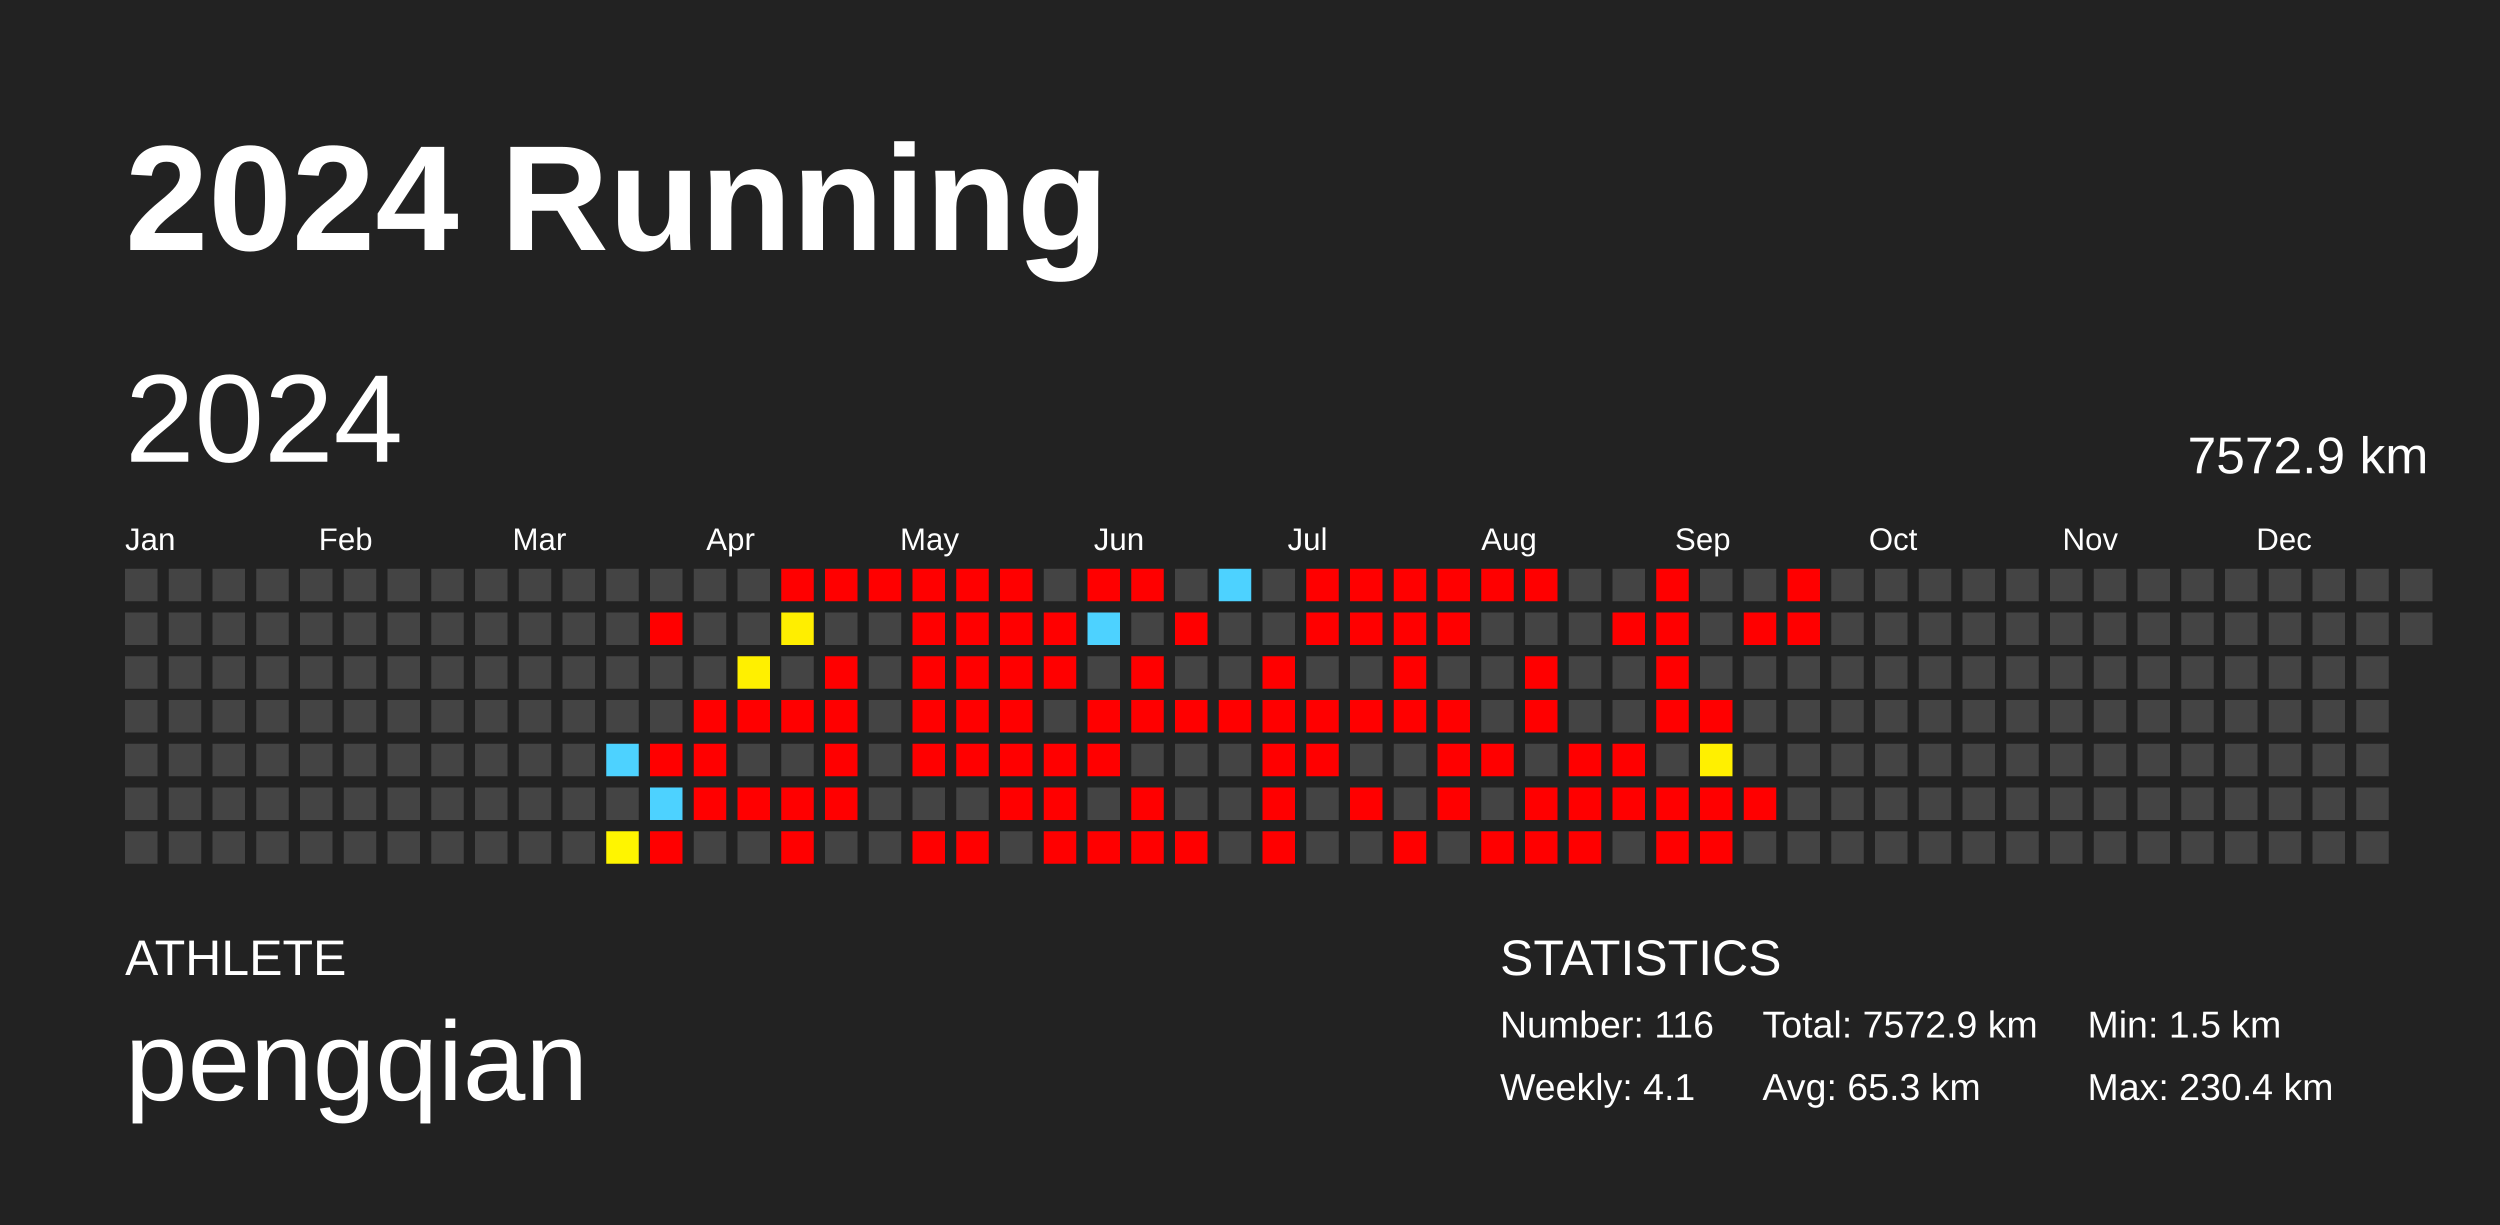
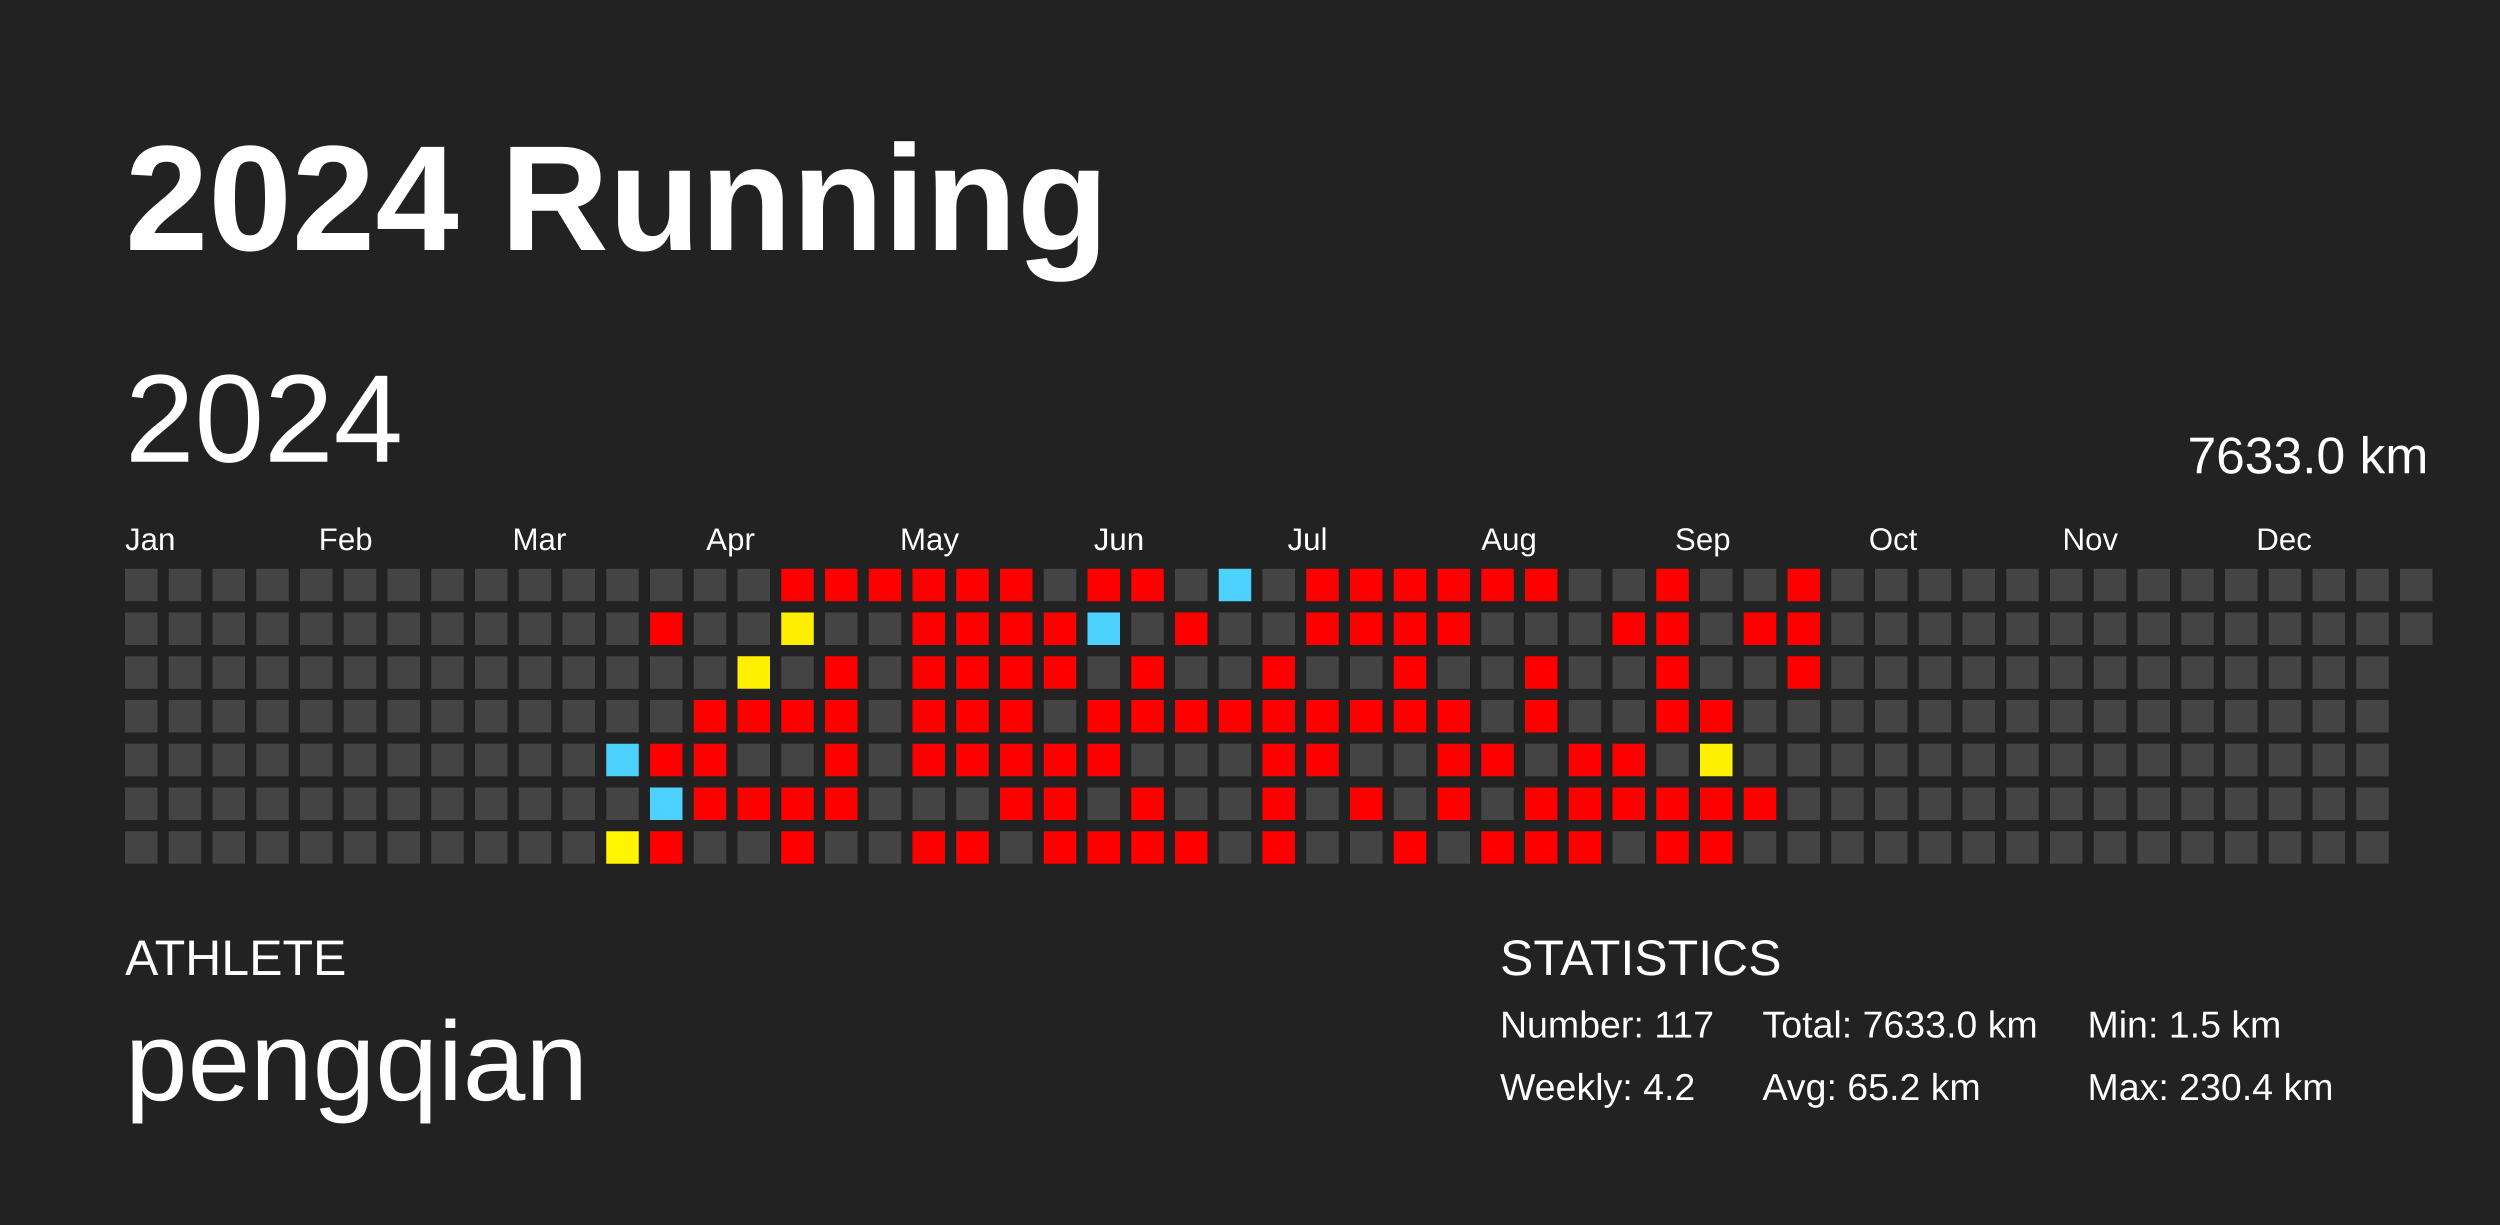
<svg xmlns="http://www.w3.org/2000/svg" baseProfile="full" height="98mm" version="1.1" viewBox="0,0,200,98" width="200mm">
  <defs />
  <rect fill="#222222" height="98" width="200" x="0" y="0" />
  <text fill="#FFFFFF" style="font-size:12px; font-family:Arial; font-weight:bold;" x="10" y="20">2024 Running</text>
  <text fill="#FFFFFF" style="font-size:4px; font-family:Arial" x="10" y="78">ATHLETE</text>
  <text fill="#FFFFFF" style="font-size:9px; font-family:Arial" x="10" y="88">pengqian</text>
  <text fill="#FFFFFF" style="font-size:4px; font-family:Arial" x="120" y="78">STATISTICS</text>
-   <text fill="#FFFFFF" style="font-size:3px; font-family:Arial" x="120" y="83">Number: 116</text>
-   <text fill="#FFFFFF" style="font-size:3px; font-family:Arial" x="120" y="88">Weekly: 4.1</text>
-   <text fill="#FFFFFF" style="font-size:3px; font-family:Arial" x="141" y="83">Total: 7572.9 km</text>
-   <text fill="#FFFFFF" style="font-size:3px; font-family:Arial" x="141" y="88">Avg: 65.3 km</text>
+   <text fill="#FFFFFF" style="font-size:3px; font-family:Arial" x="120" y="83">Number: 117</text>
+   <text fill="#FFFFFF" style="font-size:3px; font-family:Arial" x="120" y="88">Weekly: 4.2</text>
+   <text fill="#FFFFFF" style="font-size:3px; font-family:Arial" x="141" y="83">Total: 7633.0 km</text>
+   <text fill="#FFFFFF" style="font-size:3px; font-family:Arial" x="141" y="88">Avg: 65.2 km</text>
  <text fill="#FFFFFF" style="font-size:3px; font-family:Arial" x="167" y="83">Min: 1.5 km</text>
  <text fill="#FFFFFF" style="font-size:3px; font-family:Arial" x="167" y="88">Max: 230.4 km</text>
  <text dominant-baseline="hanging" fill="#FFFFFF" style="font-size:10.0px; font-family:Arial;" x="10" y="30">2024</text>
-   <text dominant-baseline="hanging" fill="#FFFFFF" style="font-size:4.125px; font-family:Arial;" x="175" y="35">7572.9 km</text>
+   <text dominant-baseline="hanging" fill="#FFFFFF" style="font-size:4.125px; font-family:Arial;" x="175" y="35">7633.0 km</text>
  <text fill="#FFFFFF" style="font-size:2.5px; font-family:Arial" x="10.0" y="44">Jan</text>
  <text fill="#FFFFFF" style="font-size:2.5px; font-family:Arial" x="25.5" y="44">Feb</text>
  <text fill="#FFFFFF" style="font-size:2.5px; font-family:Arial" x="41.0" y="44">Mar</text>
  <text fill="#FFFFFF" style="font-size:2.5px; font-family:Arial" x="56.5" y="44">Apr</text>
  <text fill="#FFFFFF" style="font-size:2.5px; font-family:Arial" x="72.0" y="44">May</text>
  <text fill="#FFFFFF" style="font-size:2.5px; font-family:Arial" x="87.5" y="44">Jun</text>
  <text fill="#FFFFFF" style="font-size:2.5px; font-family:Arial" x="103.0" y="44">Jul</text>
  <text fill="#FFFFFF" style="font-size:2.5px; font-family:Arial" x="118.5" y="44">Aug</text>
  <text fill="#FFFFFF" style="font-size:2.5px; font-family:Arial" x="134.0" y="44">Sep</text>
  <text fill="#FFFFFF" style="font-size:2.5px; font-family:Arial" x="149.5" y="44">Oct</text>
  <text fill="#FFFFFF" style="font-size:2.5px; font-family:Arial" x="165.0" y="44">Nov</text>
  <text fill="#FFFFFF" style="font-size:2.5px; font-family:Arial" x="180.5" y="44">Dec</text>
  <rect fill="#444444" height="2.6" width="2.6" x="10.0" y="45.5" />
  <rect fill="#444444" height="2.6" width="2.6" x="10.0" y="49.0" />
  <rect fill="#444444" height="2.6" width="2.6" x="10.0" y="52.5" />
  <rect fill="#444444" height="2.6" width="2.6" x="10.0" y="56.0" />
  <rect fill="#444444" height="2.6" width="2.6" x="10.0" y="59.5" />
  <rect fill="#444444" height="2.6" width="2.6" x="10.0" y="63.0" />
  <rect fill="#444444" height="2.6" width="2.6" x="10.0" y="66.5" />
  <rect fill="#444444" height="2.6" width="2.6" x="13.5" y="45.5" />
  <rect fill="#444444" height="2.6" width="2.6" x="13.5" y="49.0" />
  <rect fill="#444444" height="2.6" width="2.6" x="13.5" y="52.5" />
  <rect fill="#444444" height="2.6" width="2.6" x="13.5" y="56.0" />
  <rect fill="#444444" height="2.6" width="2.6" x="13.5" y="59.5" />
  <rect fill="#444444" height="2.6" width="2.6" x="13.5" y="63.0" />
  <rect fill="#444444" height="2.6" width="2.6" x="13.5" y="66.5" />
  <rect fill="#444444" height="2.6" width="2.6" x="17.0" y="45.5" />
  <rect fill="#444444" height="2.6" width="2.6" x="17.0" y="49.0" />
  <rect fill="#444444" height="2.6" width="2.6" x="17.0" y="52.5" />
  <rect fill="#444444" height="2.6" width="2.6" x="17.0" y="56.0" />
  <rect fill="#444444" height="2.6" width="2.6" x="17.0" y="59.5" />
  <rect fill="#444444" height="2.6" width="2.6" x="17.0" y="63.0" />
  <rect fill="#444444" height="2.6" width="2.6" x="17.0" y="66.5" />
  <rect fill="#444444" height="2.6" width="2.6" x="20.5" y="45.5" />
  <rect fill="#444444" height="2.6" width="2.6" x="20.5" y="49.0" />
  <rect fill="#444444" height="2.6" width="2.6" x="20.5" y="52.5" />
  <rect fill="#444444" height="2.6" width="2.6" x="20.5" y="56.0" />
  <rect fill="#444444" height="2.6" width="2.6" x="20.5" y="59.5" />
  <rect fill="#444444" height="2.6" width="2.6" x="20.5" y="63.0" />
  <rect fill="#444444" height="2.6" width="2.6" x="20.5" y="66.5" />
  <rect fill="#444444" height="2.6" width="2.6" x="24.0" y="45.5" />
  <rect fill="#444444" height="2.6" width="2.6" x="24.0" y="49.0" />
  <rect fill="#444444" height="2.6" width="2.6" x="24.0" y="52.5" />
  <rect fill="#444444" height="2.6" width="2.6" x="24.0" y="56.0" />
  <rect fill="#444444" height="2.6" width="2.6" x="24.0" y="59.5" />
  <rect fill="#444444" height="2.6" width="2.6" x="24.0" y="63.0" />
  <rect fill="#444444" height="2.6" width="2.6" x="24.0" y="66.5" />
  <rect fill="#444444" height="2.6" width="2.6" x="27.5" y="45.5" />
  <rect fill="#444444" height="2.6" width="2.6" x="27.5" y="49.0" />
  <rect fill="#444444" height="2.6" width="2.6" x="27.5" y="52.5" />
  <rect fill="#444444" height="2.6" width="2.6" x="27.5" y="56.0" />
  <rect fill="#444444" height="2.6" width="2.6" x="27.5" y="59.5" />
  <rect fill="#444444" height="2.6" width="2.6" x="27.5" y="63.0" />
  <rect fill="#444444" height="2.6" width="2.6" x="27.5" y="66.5" />
  <rect fill="#444444" height="2.6" width="2.6" x="31.0" y="45.5" />
  <rect fill="#444444" height="2.6" width="2.6" x="31.0" y="49.0" />
  <rect fill="#444444" height="2.6" width="2.6" x="31.0" y="52.5" />
  <rect fill="#444444" height="2.6" width="2.6" x="31.0" y="56.0" />
  <rect fill="#444444" height="2.6" width="2.6" x="31.0" y="59.5" />
  <rect fill="#444444" height="2.6" width="2.6" x="31.0" y="63.0" />
  <rect fill="#444444" height="2.6" width="2.6" x="31.0" y="66.5" />
  <rect fill="#444444" height="2.6" width="2.6" x="34.5" y="45.5" />
  <rect fill="#444444" height="2.6" width="2.6" x="34.5" y="49.0" />
  <rect fill="#444444" height="2.6" width="2.6" x="34.5" y="52.5" />
  <rect fill="#444444" height="2.6" width="2.6" x="34.5" y="56.0" />
  <rect fill="#444444" height="2.6" width="2.6" x="34.5" y="59.5" />
  <rect fill="#444444" height="2.6" width="2.6" x="34.5" y="63.0" />
  <rect fill="#444444" height="2.6" width="2.6" x="34.5" y="66.5" />
  <rect fill="#444444" height="2.6" width="2.6" x="38.0" y="45.5" />
  <rect fill="#444444" height="2.6" width="2.6" x="38.0" y="49.0" />
  <rect fill="#444444" height="2.6" width="2.6" x="38.0" y="52.5" />
  <rect fill="#444444" height="2.6" width="2.6" x="38.0" y="56.0" />
  <rect fill="#444444" height="2.6" width="2.6" x="38.0" y="59.5" />
  <rect fill="#444444" height="2.6" width="2.6" x="38.0" y="63.0" />
  <rect fill="#444444" height="2.6" width="2.6" x="38.0" y="66.5" />
  <rect fill="#444444" height="2.6" width="2.6" x="41.5" y="45.5" />
  <rect fill="#444444" height="2.6" width="2.6" x="41.5" y="49.0" />
  <rect fill="#444444" height="2.6" width="2.6" x="41.5" y="52.5" />
  <rect fill="#444444" height="2.6" width="2.6" x="41.5" y="56.0" />
  <rect fill="#444444" height="2.6" width="2.6" x="41.5" y="59.5" />
  <rect fill="#444444" height="2.6" width="2.6" x="41.5" y="63.0" />
  <rect fill="#444444" height="2.6" width="2.6" x="41.5" y="66.5" />
  <rect fill="#444444" height="2.6" width="2.6" x="45.0" y="45.5" />
  <rect fill="#444444" height="2.6" width="2.6" x="45.0" y="49.0" />
  <rect fill="#444444" height="2.6" width="2.6" x="45.0" y="52.5" />
  <rect fill="#444444" height="2.6" width="2.6" x="45.0" y="56.0" />
  <rect fill="#444444" height="2.6" width="2.6" x="45.0" y="59.5" />
  <rect fill="#444444" height="2.6" width="2.6" x="45.0" y="63.0" />
  <rect fill="#444444" height="2.6" width="2.6" x="45.0" y="66.5" />
  <rect fill="#444444" height="2.6" width="2.6" x="48.5" y="45.5" />
  <rect fill="#444444" height="2.6" width="2.6" x="48.5" y="49.0" />
  <rect fill="#444444" height="2.6" width="2.6" x="48.5" y="52.5" />
  <rect fill="#444444" height="2.6" width="2.6" x="48.5" y="56.0" />
  <rect fill="#4dd2ff" height="2.6" width="2.6" x="48.5" y="59.5" />
  <rect fill="#444444" height="2.6" width="2.6" x="48.5" y="63.0" />
  <rect fill="#fff500" height="2.6" width="2.6" x="48.5" y="66.5" />
  <rect fill="#444444" height="2.6" width="2.6" x="52.0" y="45.5" />
  <rect fill="red" height="2.6" width="2.6" x="52.0" y="49.0" />
  <rect fill="#444444" height="2.6" width="2.6" x="52.0" y="52.5" />
  <rect fill="#444444" height="2.6" width="2.6" x="52.0" y="56.0" />
  <rect fill="red" height="2.6" width="2.6" x="52.0" y="59.5" />
  <rect fill="#4dd2ff" height="2.6" width="2.6" x="52.0" y="63.0" />
  <rect fill="red" height="2.6" width="2.6" x="52.0" y="66.5" />
  <rect fill="#444444" height="2.6" width="2.6" x="55.5" y="45.5" />
  <rect fill="#444444" height="2.6" width="2.6" x="55.5" y="49.0" />
  <rect fill="#444444" height="2.6" width="2.6" x="55.5" y="52.5" />
  <rect fill="red" height="2.6" width="2.6" x="55.5" y="56.0" />
  <rect fill="red" height="2.6" width="2.6" x="55.5" y="59.5" />
  <rect fill="red" height="2.6" width="2.6" x="55.5" y="63.0" />
  <rect fill="#444444" height="2.6" width="2.6" x="55.5" y="66.5" />
  <rect fill="#444444" height="2.6" width="2.6" x="59.0" y="45.5" />
  <rect fill="#444444" height="2.6" width="2.6" x="59.0" y="49.0" />
  <rect fill="#fff000" height="2.6" width="2.6" x="59.0" y="52.5" />
  <rect fill="red" height="2.6" width="2.6" x="59.0" y="56.0" />
  <rect fill="#444444" height="2.6" width="2.6" x="59.0" y="59.5" />
  <rect fill="red" height="2.6" width="2.6" x="59.0" y="63.0" />
  <rect fill="#444444" height="2.6" width="2.6" x="59.0" y="66.5" />
  <rect fill="red" height="2.6" width="2.6" x="62.5" y="45.5" />
  <rect fill="#ffee00" height="2.6" width="2.6" x="62.5" y="49.0" />
  <rect fill="#444444" height="2.6" width="2.6" x="62.5" y="52.5" />
  <rect fill="red" height="2.6" width="2.6" x="62.5" y="56.0" />
  <rect fill="#444444" height="2.6" width="2.6" x="62.5" y="59.5" />
  <rect fill="red" height="2.6" width="2.6" x="62.5" y="63.0" />
  <rect fill="red" height="2.6" width="2.6" x="62.5" y="66.5" />
  <rect fill="red" height="2.6" width="2.6" x="66.0" y="45.5" />
  <rect fill="#444444" height="2.6" width="2.6" x="66.0" y="49.0" />
  <rect fill="red" height="2.6" width="2.6" x="66.0" y="52.5" />
  <rect fill="red" height="2.6" width="2.6" x="66.0" y="56.0" />
  <rect fill="red" height="2.6" width="2.6" x="66.0" y="59.5" />
  <rect fill="red" height="2.6" width="2.6" x="66.0" y="63.0" />
  <rect fill="#444444" height="2.6" width="2.6" x="66.0" y="66.5" />
  <rect fill="red" height="2.6" width="2.6" x="69.5" y="45.5" />
  <rect fill="#444444" height="2.6" width="2.6" x="69.5" y="49.0" />
  <rect fill="#444444" height="2.6" width="2.6" x="69.5" y="52.5" />
  <rect fill="#444444" height="2.6" width="2.6" x="69.5" y="56.0" />
  <rect fill="#444444" height="2.6" width="2.6" x="69.5" y="59.5" />
  <rect fill="#444444" height="2.6" width="2.6" x="69.5" y="63.0" />
  <rect fill="#444444" height="2.6" width="2.6" x="69.5" y="66.5" />
  <rect fill="red" height="2.6" width="2.6" x="73.0" y="45.5" />
  <rect fill="red" height="2.6" width="2.6" x="73.0" y="49.0" />
  <rect fill="red" height="2.6" width="2.6" x="73.0" y="52.5" />
  <rect fill="red" height="2.6" width="2.6" x="73.0" y="56.0" />
  <rect fill="red" height="2.6" width="2.6" x="73.0" y="59.5" />
  <rect fill="#444444" height="2.6" width="2.6" x="73.0" y="63.0" />
  <rect fill="red" height="2.6" width="2.6" x="73.0" y="66.5" />
  <rect fill="red" height="2.6" width="2.6" x="76.5" y="45.5" />
  <rect fill="red" height="2.6" width="2.6" x="76.5" y="49.0" />
  <rect fill="red" height="2.6" width="2.6" x="76.5" y="52.5" />
  <rect fill="red" height="2.6" width="2.6" x="76.5" y="56.0" />
  <rect fill="red" height="2.6" width="2.6" x="76.5" y="59.5" />
  <rect fill="#444444" height="2.6" width="2.6" x="76.5" y="63.0" />
  <rect fill="red" height="2.6" width="2.6" x="76.5" y="66.5" />
  <rect fill="red" height="2.6" width="2.6" x="80.0" y="45.5" />
  <rect fill="red" height="2.6" width="2.6" x="80.0" y="49.0" />
  <rect fill="red" height="2.6" width="2.6" x="80.0" y="52.5" />
  <rect fill="red" height="2.6" width="2.6" x="80.0" y="56.0" />
  <rect fill="red" height="2.6" width="2.6" x="80.0" y="59.5" />
  <rect fill="red" height="2.6" width="2.6" x="80.0" y="63.0" />
  <rect fill="#444444" height="2.6" width="2.6" x="80.0" y="66.5" />
  <rect fill="#444444" height="2.6" width="2.6" x="83.5" y="45.5" />
  <rect fill="red" height="2.6" width="2.6" x="83.5" y="49.0" />
  <rect fill="red" height="2.6" width="2.6" x="83.5" y="52.5" />
  <rect fill="#444444" height="2.6" width="2.6" x="83.5" y="56.0" />
  <rect fill="red" height="2.6" width="2.6" x="83.5" y="59.5" />
  <rect fill="red" height="2.6" width="2.6" x="83.5" y="63.0" />
  <rect fill="red" height="2.6" width="2.6" x="83.5" y="66.5" />
  <rect fill="red" height="2.6" width="2.6" x="87.0" y="45.5" />
  <rect fill="#4dd2ff" height="2.6" width="2.6" x="87.0" y="49.0" />
  <rect fill="#444444" height="2.6" width="2.6" x="87.0" y="52.5" />
  <rect fill="red" height="2.6" width="2.6" x="87.0" y="56.0" />
  <rect fill="red" height="2.6" width="2.6" x="87.0" y="59.5" />
  <rect fill="#444444" height="2.6" width="2.6" x="87.0" y="63.0" />
  <rect fill="red" height="2.6" width="2.6" x="87.0" y="66.5" />
  <rect fill="red" height="2.6" width="2.6" x="90.5" y="45.5" />
  <rect fill="#444444" height="2.6" width="2.6" x="90.5" y="49.0" />
  <rect fill="red" height="2.6" width="2.6" x="90.5" y="52.5" />
  <rect fill="red" height="2.6" width="2.6" x="90.5" y="56.0" />
  <rect fill="#444444" height="2.6" width="2.6" x="90.5" y="59.5" />
  <rect fill="red" height="2.6" width="2.6" x="90.5" y="63.0" />
  <rect fill="red" height="2.6" width="2.6" x="90.5" y="66.5" />
  <rect fill="#444444" height="2.6" width="2.6" x="94.0" y="45.5" />
  <rect fill="red" height="2.6" width="2.6" x="94.0" y="49.0" />
  <rect fill="#444444" height="2.6" width="2.6" x="94.0" y="52.5" />
  <rect fill="red" height="2.6" width="2.6" x="94.0" y="56.0" />
  <rect fill="#444444" height="2.6" width="2.6" x="94.0" y="59.5" />
  <rect fill="#444444" height="2.6" width="2.6" x="94.0" y="63.0" />
  <rect fill="red" height="2.6" width="2.6" x="94.0" y="66.5" />
  <rect fill="#4dd2ff" height="2.6" width="2.6" x="97.5" y="45.5" />
  <rect fill="#444444" height="2.6" width="2.6" x="97.5" y="49.0" />
  <rect fill="#444444" height="2.6" width="2.6" x="97.5" y="52.5" />
  <rect fill="red" height="2.6" width="2.6" x="97.5" y="56.0" />
  <rect fill="#444444" height="2.6" width="2.6" x="97.5" y="59.5" />
  <rect fill="#444444" height="2.6" width="2.6" x="97.5" y="63.0" />
  <rect fill="#444444" height="2.6" width="2.6" x="97.5" y="66.5" />
  <rect fill="#444444" height="2.6" width="2.6" x="101.0" y="45.5" />
  <rect fill="#444444" height="2.6" width="2.6" x="101.0" y="49.0" />
  <rect fill="red" height="2.6" width="2.6" x="101.0" y="52.5" />
  <rect fill="red" height="2.6" width="2.6" x="101.0" y="56.0" />
  <rect fill="red" height="2.6" width="2.6" x="101.0" y="59.5" />
  <rect fill="red" height="2.6" width="2.6" x="101.0" y="63.0" />
  <rect fill="red" height="2.6" width="2.6" x="101.0" y="66.5" />
  <rect fill="red" height="2.6" width="2.6" x="104.5" y="45.5" />
  <rect fill="red" height="2.6" width="2.6" x="104.5" y="49.0" />
  <rect fill="#444444" height="2.6" width="2.6" x="104.5" y="52.5" />
  <rect fill="red" height="2.6" width="2.6" x="104.5" y="56.0" />
  <rect fill="red" height="2.6" width="2.6" x="104.5" y="59.5" />
  <rect fill="#444444" height="2.6" width="2.6" x="104.5" y="63.0" />
  <rect fill="#444444" height="2.6" width="2.6" x="104.5" y="66.5" />
  <rect fill="red" height="2.6" width="2.6" x="108.0" y="45.5" />
  <rect fill="red" height="2.6" width="2.6" x="108.0" y="49.0" />
  <rect fill="#444444" height="2.6" width="2.6" x="108.0" y="52.5" />
  <rect fill="red" height="2.6" width="2.6" x="108.0" y="56.0" />
  <rect fill="#444444" height="2.6" width="2.6" x="108.0" y="59.5" />
  <rect fill="red" height="2.6" width="2.6" x="108.0" y="63.0" />
  <rect fill="#444444" height="2.6" width="2.6" x="108.0" y="66.5" />
  <rect fill="red" height="2.6" width="2.6" x="111.5" y="45.5" />
  <rect fill="red" height="2.6" width="2.6" x="111.5" y="49.0" />
  <rect fill="red" height="2.6" width="2.6" x="111.5" y="52.5" />
  <rect fill="red" height="2.6" width="2.6" x="111.5" y="56.0" />
  <rect fill="#444444" height="2.6" width="2.6" x="111.5" y="59.5" />
  <rect fill="#444444" height="2.6" width="2.6" x="111.5" y="63.0" />
  <rect fill="red" height="2.6" width="2.6" x="111.5" y="66.5" />
  <rect fill="red" height="2.6" width="2.6" x="115.0" y="45.5" />
  <rect fill="red" height="2.6" width="2.6" x="115.0" y="49.0" />
  <rect fill="#444444" height="2.6" width="2.6" x="115.0" y="52.5" />
  <rect fill="red" height="2.6" width="2.6" x="115.0" y="56.0" />
  <rect fill="red" height="2.6" width="2.6" x="115.0" y="59.5" />
  <rect fill="red" height="2.6" width="2.6" x="115.0" y="63.0" />
  <rect fill="#444444" height="2.6" width="2.6" x="115.0" y="66.5" />
  <rect fill="red" height="2.6" width="2.6" x="118.5" y="45.5" />
  <rect fill="#444444" height="2.6" width="2.6" x="118.5" y="49.0" />
  <rect fill="#444444" height="2.6" width="2.6" x="118.5" y="52.5" />
  <rect fill="#444444" height="2.6" width="2.6" x="118.5" y="56.0" />
  <rect fill="red" height="2.6" width="2.6" x="118.5" y="59.5" />
  <rect fill="#444444" height="2.6" width="2.6" x="118.5" y="63.0" />
  <rect fill="red" height="2.6" width="2.6" x="118.5" y="66.5" />
  <rect fill="red" height="2.6" width="2.6" x="122.0" y="45.5" />
  <rect fill="#444444" height="2.6" width="2.6" x="122.0" y="49.0" />
  <rect fill="red" height="2.6" width="2.6" x="122.0" y="52.5" />
  <rect fill="red" height="2.6" width="2.6" x="122.0" y="56.0" />
  <rect fill="#444444" height="2.6" width="2.6" x="122.0" y="59.5" />
  <rect fill="red" height="2.6" width="2.6" x="122.0" y="63.0" />
  <rect fill="red" height="2.6" width="2.6" x="122.0" y="66.5" />
  <rect fill="#444444" height="2.6" width="2.6" x="125.5" y="45.5" />
  <rect fill="#444444" height="2.6" width="2.6" x="125.5" y="49.0" />
  <rect fill="#444444" height="2.6" width="2.6" x="125.5" y="52.5" />
  <rect fill="#444444" height="2.6" width="2.6" x="125.5" y="56.0" />
  <rect fill="red" height="2.6" width="2.6" x="125.5" y="59.5" />
  <rect fill="red" height="2.6" width="2.6" x="125.5" y="63.0" />
  <rect fill="red" height="2.6" width="2.6" x="125.5" y="66.5" />
  <rect fill="#444444" height="2.6" width="2.6" x="129.0" y="45.5" />
  <rect fill="red" height="2.6" width="2.6" x="129.0" y="49.0" />
  <rect fill="#444444" height="2.6" width="2.6" x="129.0" y="52.5" />
  <rect fill="#444444" height="2.6" width="2.6" x="129.0" y="56.0" />
  <rect fill="red" height="2.6" width="2.6" x="129.0" y="59.5" />
  <rect fill="red" height="2.6" width="2.6" x="129.0" y="63.0" />
  <rect fill="#444444" height="2.6" width="2.6" x="129.0" y="66.5" />
  <rect fill="red" height="2.6" width="2.6" x="132.5" y="45.5" />
  <rect fill="red" height="2.6" width="2.6" x="132.5" y="49.0" />
  <rect fill="red" height="2.6" width="2.6" x="132.5" y="52.5" />
  <rect fill="red" height="2.6" width="2.6" x="132.5" y="56.0" />
  <rect fill="#444444" height="2.6" width="2.6" x="132.5" y="59.5" />
  <rect fill="red" height="2.6" width="2.6" x="132.5" y="63.0" />
  <rect fill="red" height="2.6" width="2.6" x="132.5" y="66.5" />
  <rect fill="#444444" height="2.6" width="2.6" x="136.0" y="45.5" />
  <rect fill="#444444" height="2.6" width="2.6" x="136.0" y="49.0" />
  <rect fill="#444444" height="2.6" width="2.6" x="136.0" y="52.5" />
  <rect fill="red" height="2.6" width="2.6" x="136.0" y="56.0" />
  <rect fill="#fff000" height="2.6" width="2.6" x="136.0" y="59.5" />
  <rect fill="red" height="2.6" width="2.6" x="136.0" y="63.0" />
  <rect fill="red" height="2.6" width="2.6" x="136.0" y="66.5" />
  <rect fill="#444444" height="2.6" width="2.6" x="139.5" y="45.5" />
  <rect fill="red" height="2.6" width="2.6" x="139.5" y="49.0" />
  <rect fill="#444444" height="2.6" width="2.6" x="139.5" y="52.5" />
  <rect fill="#444444" height="2.6" width="2.6" x="139.5" y="56.0" />
  <rect fill="#444444" height="2.6" width="2.6" x="139.5" y="59.5" />
  <rect fill="red" height="2.6" width="2.6" x="139.5" y="63.0" />
  <rect fill="#444444" height="2.6" width="2.6" x="139.5" y="66.5" />
  <rect fill="red" height="2.6" width="2.6" x="143.0" y="45.5" />
  <rect fill="red" height="2.6" width="2.6" x="143.0" y="49.0" />
-   <rect fill="#444444" height="2.6" width="2.6" x="143.0" y="52.5" />
+   <rect fill="red" height="2.6" width="2.6" x="143.0" y="52.5" />
  <rect fill="#444444" height="2.6" width="2.6" x="143.0" y="56.0" />
  <rect fill="#444444" height="2.6" width="2.6" x="143.0" y="59.5" />
  <rect fill="#444444" height="2.6" width="2.6" x="143.0" y="63.0" />
  <rect fill="#444444" height="2.6" width="2.6" x="143.0" y="66.5" />
  <rect fill="#444444" height="2.6" width="2.6" x="146.5" y="45.5" />
  <rect fill="#444444" height="2.6" width="2.6" x="146.5" y="49.0" />
  <rect fill="#444444" height="2.6" width="2.6" x="146.5" y="52.5" />
  <rect fill="#444444" height="2.6" width="2.6" x="146.5" y="56.0" />
  <rect fill="#444444" height="2.6" width="2.6" x="146.5" y="59.5" />
  <rect fill="#444444" height="2.6" width="2.6" x="146.5" y="63.0" />
  <rect fill="#444444" height="2.6" width="2.6" x="146.5" y="66.5" />
  <rect fill="#444444" height="2.6" width="2.6" x="150.0" y="45.5" />
  <rect fill="#444444" height="2.6" width="2.6" x="150.0" y="49.0" />
  <rect fill="#444444" height="2.6" width="2.6" x="150.0" y="52.5" />
  <rect fill="#444444" height="2.6" width="2.6" x="150.0" y="56.0" />
  <rect fill="#444444" height="2.6" width="2.6" x="150.0" y="59.5" />
  <rect fill="#444444" height="2.6" width="2.6" x="150.0" y="63.0" />
  <rect fill="#444444" height="2.6" width="2.6" x="150.0" y="66.5" />
  <rect fill="#444444" height="2.6" width="2.6" x="153.5" y="45.5" />
  <rect fill="#444444" height="2.6" width="2.6" x="153.5" y="49.0" />
  <rect fill="#444444" height="2.6" width="2.6" x="153.5" y="52.5" />
  <rect fill="#444444" height="2.6" width="2.6" x="153.5" y="56.0" />
  <rect fill="#444444" height="2.6" width="2.6" x="153.5" y="59.5" />
  <rect fill="#444444" height="2.6" width="2.6" x="153.5" y="63.0" />
  <rect fill="#444444" height="2.6" width="2.6" x="153.5" y="66.5" />
  <rect fill="#444444" height="2.6" width="2.6" x="157.0" y="45.5" />
  <rect fill="#444444" height="2.6" width="2.6" x="157.0" y="49.0" />
  <rect fill="#444444" height="2.6" width="2.6" x="157.0" y="52.5" />
  <rect fill="#444444" height="2.6" width="2.6" x="157.0" y="56.0" />
  <rect fill="#444444" height="2.6" width="2.6" x="157.0" y="59.5" />
  <rect fill="#444444" height="2.6" width="2.6" x="157.0" y="63.0" />
  <rect fill="#444444" height="2.6" width="2.6" x="157.0" y="66.5" />
  <rect fill="#444444" height="2.6" width="2.6" x="160.5" y="45.5" />
  <rect fill="#444444" height="2.6" width="2.6" x="160.5" y="49.0" />
  <rect fill="#444444" height="2.6" width="2.6" x="160.5" y="52.5" />
  <rect fill="#444444" height="2.6" width="2.6" x="160.5" y="56.0" />
  <rect fill="#444444" height="2.6" width="2.6" x="160.5" y="59.5" />
  <rect fill="#444444" height="2.6" width="2.6" x="160.5" y="63.0" />
  <rect fill="#444444" height="2.6" width="2.6" x="160.5" y="66.5" />
  <rect fill="#444444" height="2.6" width="2.6" x="164.0" y="45.5" />
  <rect fill="#444444" height="2.6" width="2.6" x="164.0" y="49.0" />
  <rect fill="#444444" height="2.6" width="2.6" x="164.0" y="52.5" />
  <rect fill="#444444" height="2.6" width="2.6" x="164.0" y="56.0" />
  <rect fill="#444444" height="2.6" width="2.6" x="164.0" y="59.5" />
  <rect fill="#444444" height="2.6" width="2.6" x="164.0" y="63.0" />
  <rect fill="#444444" height="2.6" width="2.6" x="164.0" y="66.5" />
  <rect fill="#444444" height="2.6" width="2.6" x="167.5" y="45.5" />
  <rect fill="#444444" height="2.6" width="2.6" x="167.5" y="49.0" />
  <rect fill="#444444" height="2.6" width="2.6" x="167.5" y="52.5" />
  <rect fill="#444444" height="2.6" width="2.6" x="167.5" y="56.0" />
  <rect fill="#444444" height="2.6" width="2.6" x="167.5" y="59.5" />
  <rect fill="#444444" height="2.6" width="2.6" x="167.5" y="63.0" />
  <rect fill="#444444" height="2.6" width="2.6" x="167.5" y="66.5" />
  <rect fill="#444444" height="2.6" width="2.6" x="171.0" y="45.5" />
  <rect fill="#444444" height="2.6" width="2.6" x="171.0" y="49.0" />
  <rect fill="#444444" height="2.6" width="2.6" x="171.0" y="52.5" />
  <rect fill="#444444" height="2.6" width="2.6" x="171.0" y="56.0" />
  <rect fill="#444444" height="2.6" width="2.6" x="171.0" y="59.5" />
  <rect fill="#444444" height="2.6" width="2.6" x="171.0" y="63.0" />
  <rect fill="#444444" height="2.6" width="2.6" x="171.0" y="66.5" />
  <rect fill="#444444" height="2.6" width="2.6" x="174.5" y="45.5" />
  <rect fill="#444444" height="2.6" width="2.6" x="174.5" y="49.0" />
  <rect fill="#444444" height="2.6" width="2.6" x="174.5" y="52.5" />
  <rect fill="#444444" height="2.6" width="2.6" x="174.5" y="56.0" />
  <rect fill="#444444" height="2.6" width="2.6" x="174.5" y="59.5" />
  <rect fill="#444444" height="2.6" width="2.6" x="174.5" y="63.0" />
  <rect fill="#444444" height="2.6" width="2.6" x="174.5" y="66.5" />
  <rect fill="#444444" height="2.6" width="2.6" x="178.0" y="45.5" />
  <rect fill="#444444" height="2.6" width="2.6" x="178.0" y="49.0" />
  <rect fill="#444444" height="2.6" width="2.6" x="178.0" y="52.5" />
  <rect fill="#444444" height="2.6" width="2.6" x="178.0" y="56.0" />
  <rect fill="#444444" height="2.6" width="2.6" x="178.0" y="59.5" />
  <rect fill="#444444" height="2.6" width="2.6" x="178.0" y="63.0" />
  <rect fill="#444444" height="2.6" width="2.6" x="178.0" y="66.5" />
  <rect fill="#444444" height="2.6" width="2.6" x="181.5" y="45.5" />
  <rect fill="#444444" height="2.6" width="2.6" x="181.5" y="49.0" />
  <rect fill="#444444" height="2.6" width="2.6" x="181.5" y="52.5" />
  <rect fill="#444444" height="2.6" width="2.6" x="181.5" y="56.0" />
  <rect fill="#444444" height="2.6" width="2.6" x="181.5" y="59.5" />
  <rect fill="#444444" height="2.6" width="2.6" x="181.5" y="63.0" />
  <rect fill="#444444" height="2.6" width="2.6" x="181.5" y="66.5" />
  <rect fill="#444444" height="2.6" width="2.6" x="185.0" y="45.5" />
  <rect fill="#444444" height="2.6" width="2.6" x="185.0" y="49.0" />
  <rect fill="#444444" height="2.6" width="2.6" x="185.0" y="52.5" />
  <rect fill="#444444" height="2.6" width="2.6" x="185.0" y="56.0" />
  <rect fill="#444444" height="2.6" width="2.6" x="185.0" y="59.5" />
  <rect fill="#444444" height="2.6" width="2.6" x="185.0" y="63.0" />
  <rect fill="#444444" height="2.6" width="2.6" x="185.0" y="66.5" />
  <rect fill="#444444" height="2.6" width="2.6" x="188.5" y="45.5" />
  <rect fill="#444444" height="2.6" width="2.6" x="188.5" y="49.0" />
  <rect fill="#444444" height="2.6" width="2.6" x="188.5" y="52.5" />
  <rect fill="#444444" height="2.6" width="2.6" x="188.5" y="56.0" />
  <rect fill="#444444" height="2.6" width="2.6" x="188.5" y="59.5" />
  <rect fill="#444444" height="2.6" width="2.6" x="188.5" y="63.0" />
  <rect fill="#444444" height="2.6" width="2.6" x="188.5" y="66.5" />
  <rect fill="#444444" height="2.6" width="2.6" x="192.0" y="45.5" />
  <rect fill="#444444" height="2.6" width="2.6" x="192.0" y="49.0" />
</svg>
